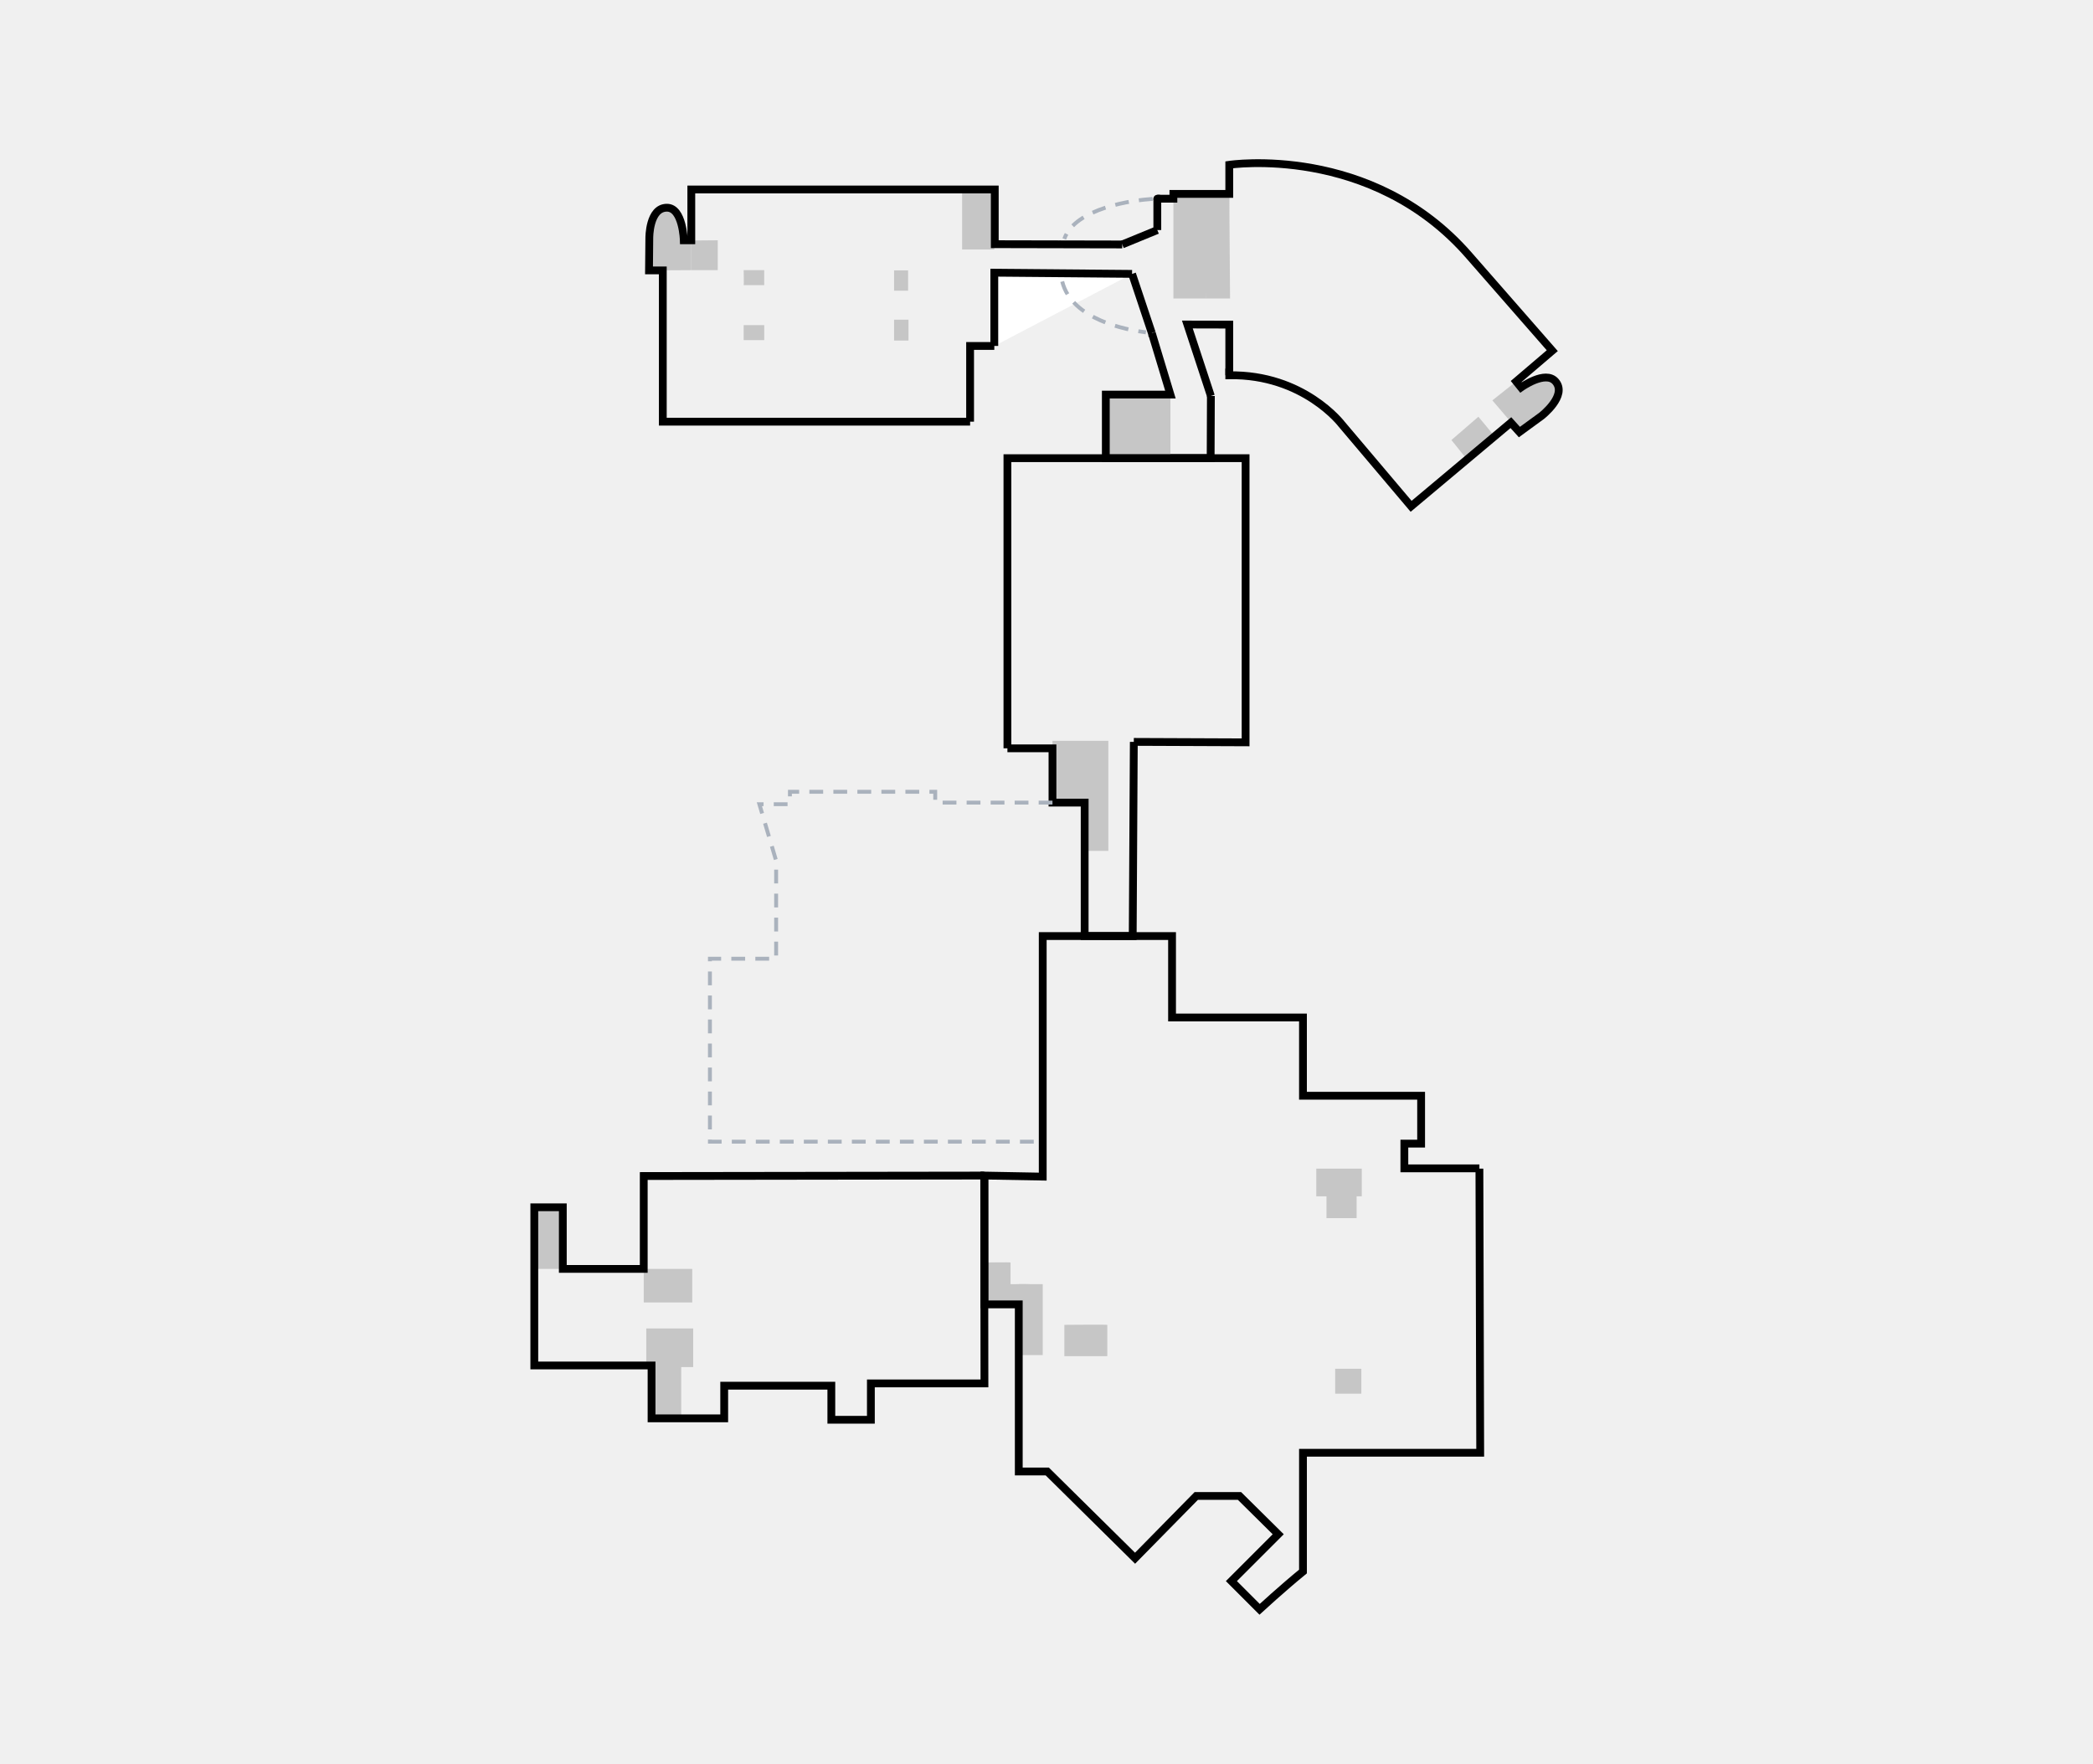
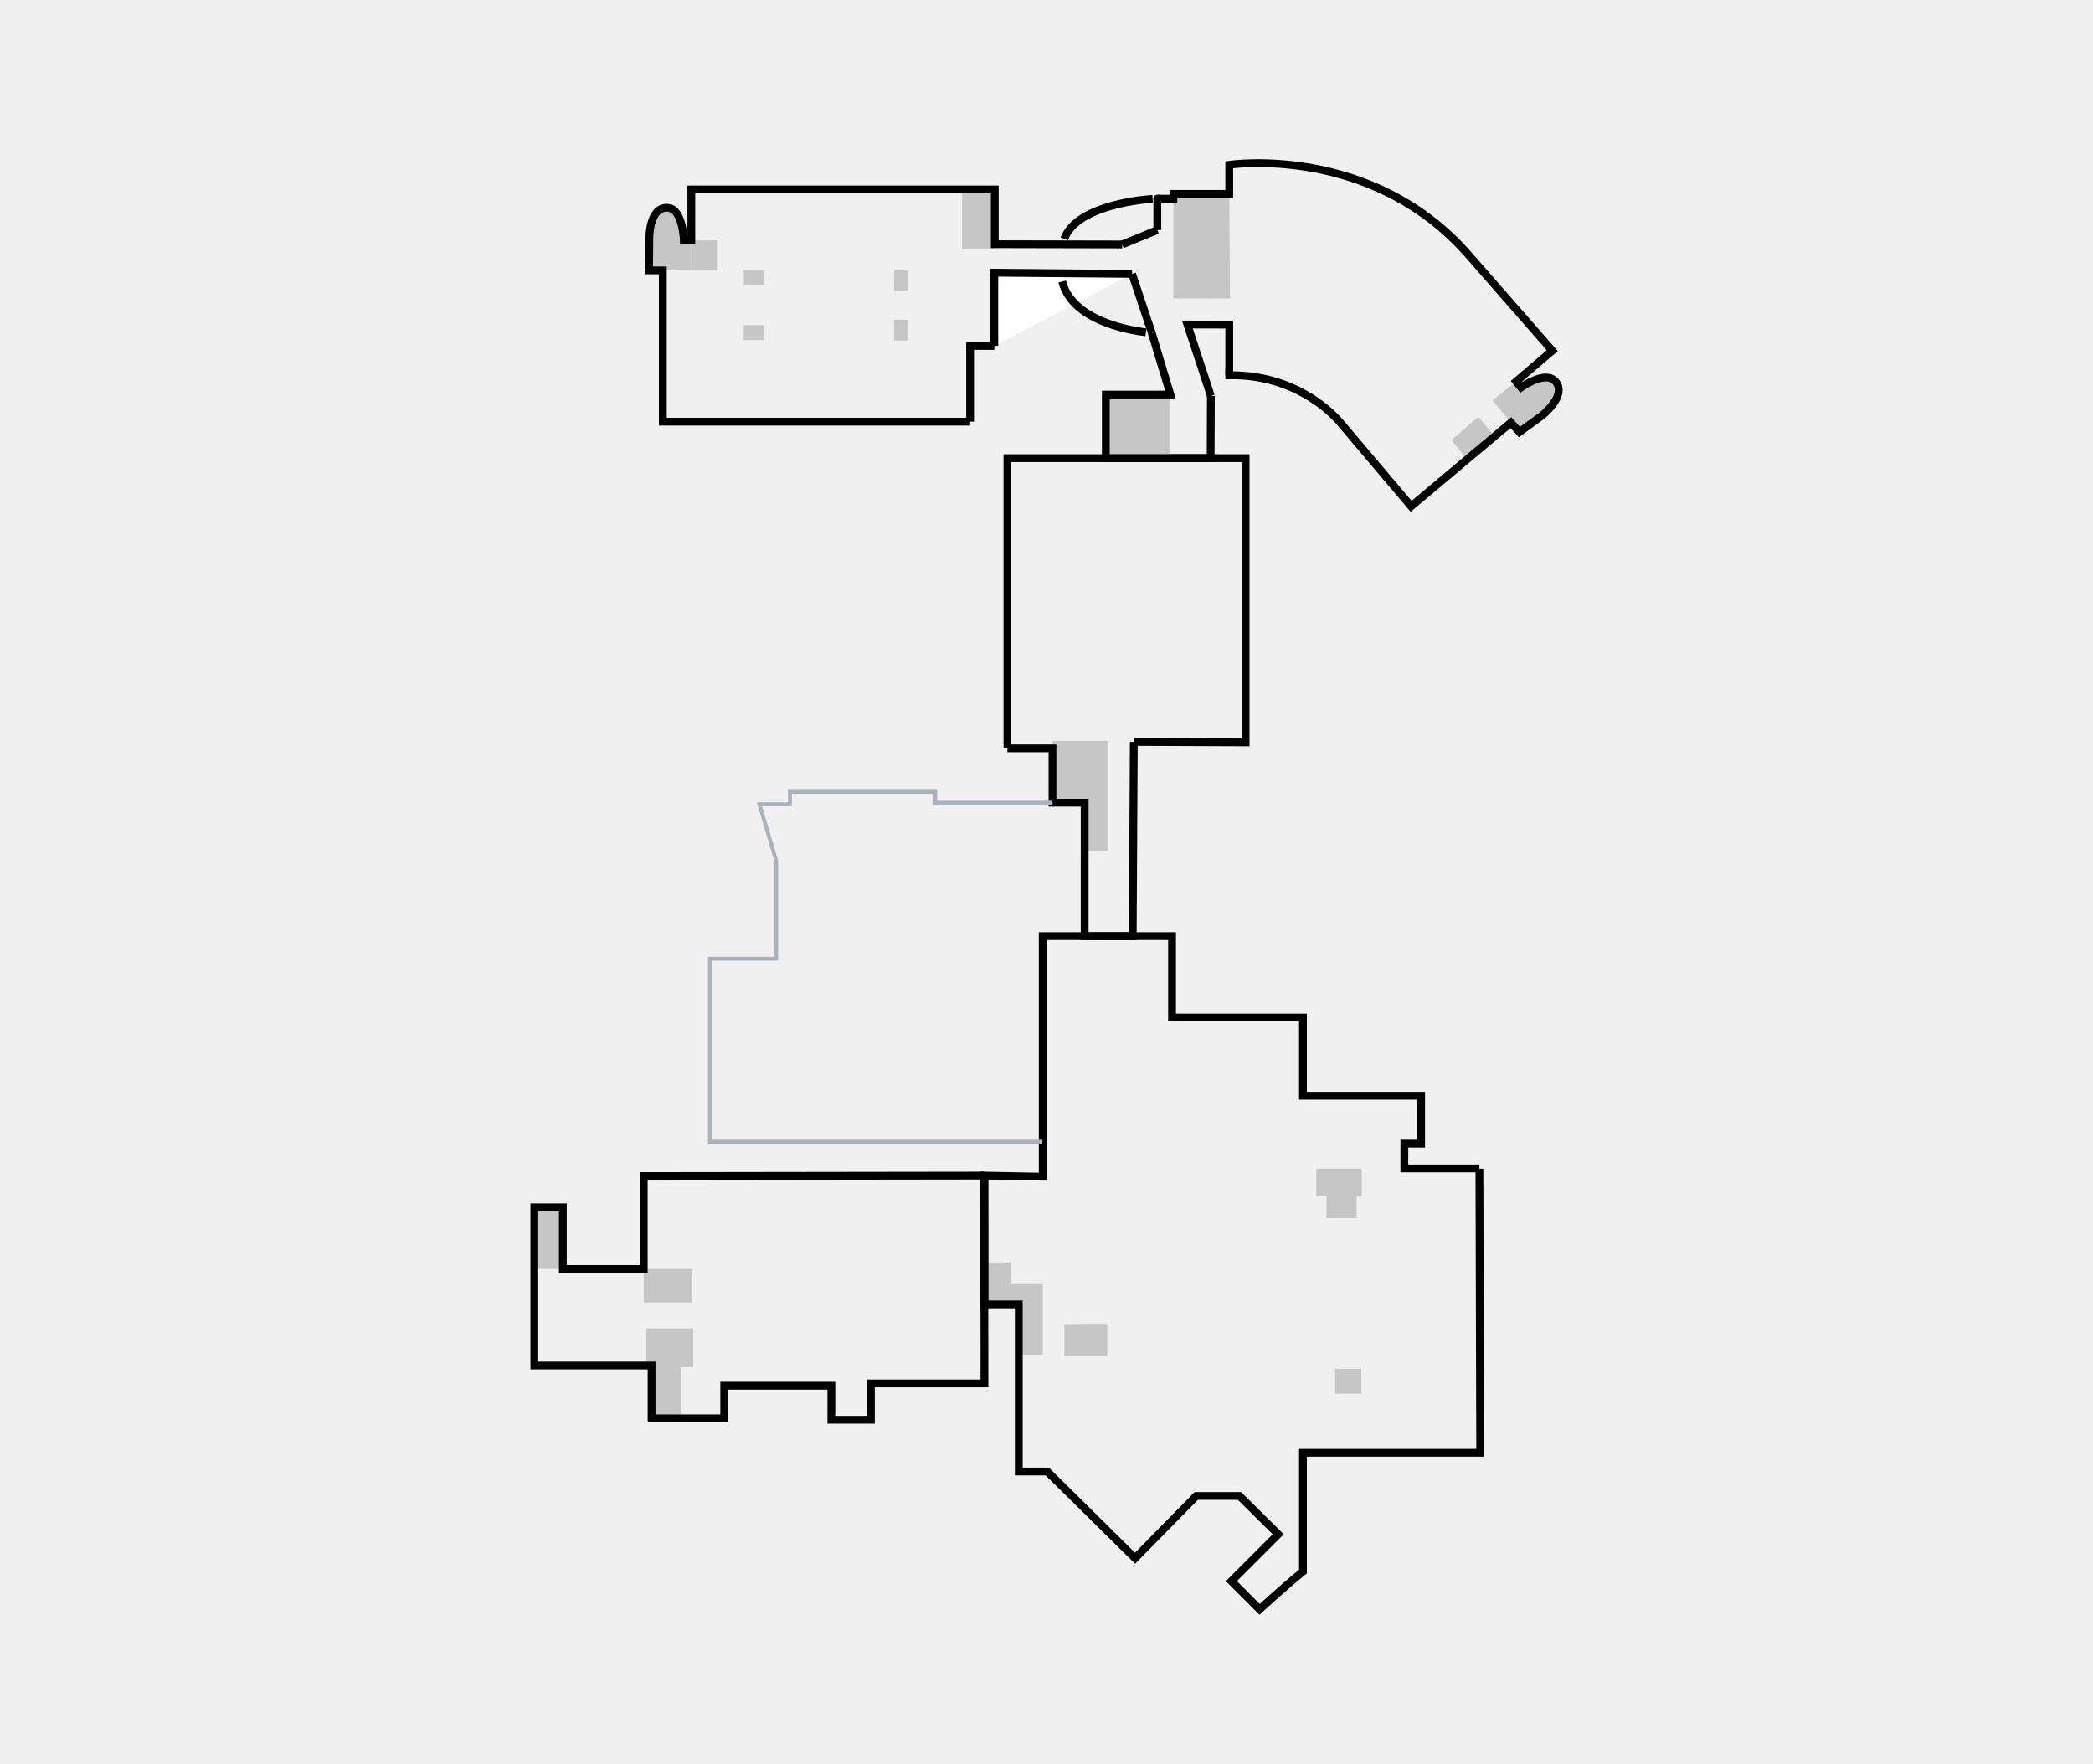
<svg xmlns="http://www.w3.org/2000/svg" viewBox="0 0 6973.28 5874.38">
  <defs>
    <style>
    .cls-1 { stroke: #000; stroke-miterlimit: 10; stroke-width: 26px; fill: none; }
-     .cls-2 { stroke: #aab2bd; stroke-miterlimit: 10; stroke-width: 13px; fill: none; stroke-dasharray: 46 34; }
+     .cls-2 { stroke: #000; stroke-miterlimit: 10; stroke-width: 26px; fill: none; }
    .cls-3 { stroke: #000; stroke-miterlimit: 10; stroke-width: 26px; fill: #fff; }
-     .cls-4 { stroke: #aab2bd; stroke-miterlimit: 10; stroke-width: 13px; fill: none; stroke-dasharray: 46 34; }
-     .cls-5 { stroke: #aab2bd; stroke-miterlimit: 10; stroke-width: 13px; fill: none; stroke-dasharray: 46 34; }
+     .cls-4 { stroke: #000; stroke-miterlimit: 10; stroke-width: 26px; fill: none; }
+     .cls-5 { stroke: #000; stroke-miterlimit: 10; stroke-width: 26px; fill: none; }
    .cls-6 { fill: #c6c6c6; }
+     #LEVEL_3_DASH, #LEVEL_3_DASH * { stroke: #aab2bd !important; stroke-width: 13px !important; stroke-dasharray: 46 34 !important; stroke-linecap: butt !important; }
  </style>
  </defs>
  <g id="east_wing_L1" data-name="east wing L1">
    <g id="Layer_3" data-name="Layer 3">
      <rect class="cls-6" x="3394.26" y="4278.3" width="79.8" height="236.42" />
      <rect class="cls-6" x="4385.45" y="3893.52" width="151.61" height="92.21" />
      <rect class="cls-6" x="4419.45" y="3976.86" width="100.47" height="81.57" />
      <path class="cls-6" d="m3546.16,4518.26v-104.33s143.03-1.18,143.03,0v104.33h-143.03Z" />
      <rect class="cls-6" x="4448.41" y="4560.23" width="87.18" height="83.04" />
      <path class="cls-6" d="m3279.9,4345.02v-138.72s86.88-1.58,86.88,0v138.72h-86.88Z" />
      <path class="cls-6" d="m3343.72,4343.91v-65.28s86.88-.75,86.88,0v65.28h-86.88Z" />
    </g>
    <g id="Layer_2" data-name="Layer 2">
      <path class="cls-1" d="m4928.94,3892.64h-250.02v-82.45h55.85v-159.58h-393.64v-260.66h-436.19v-271.3h-430.88v801.47l-194.16-3.54v429.11h114.36v556.77h94.87l292.57,289.03,203.92-207.46h144.02l129.05,127.66-156.03,156.03,93.98,93.98s77.14-70.92,144.51-125.89v-395.7h590.47l-2.66-946.57" />
    </g>
  </g>
  <g id="PERRY_L3" data-name="PERRY L3">
    <g id="Layer_3-2" data-name="Layer 3">
      <polyline class="cls-6" points="3506.56 2673.95 3506.56 2468.16 3692.77 2468.16 3692.77 2834.8 3613.8 2834.8 3613.8 2673.95" />
    </g>
    <g id="Layer_2-2" data-name="Layer 2">
      <polyline class="cls-1" points="3777.55 2471.74 3773.9 3118.65 3613.75 3118.52 3613.8 2673.95 3506.56 2673.95 3506.56 2493.18 3356.44 2493.18" />
      <polyline class="cls-1" points="3356.44 2493.18 3356.44 1526.55 4149.97 1526.55 4149.97 2473.27 3777.55 2471.74" />
    </g>
  </g>
  <g id="west_wing_L1" data-name="west wing L1">
    <g id="Layer_3-3" data-name="Layer 3">
      <polygon class="cls-6" points="2269.61 4725.43 2269.61 4554.62 2309.44 4554.62 2309.44 4425.94 2153.18 4425.94 2153.18 4549.26 2172.33 4549.26 2172.33 4725.43 2269.61 4725.43" />
      <rect class="cls-6" x="2144.76" y="4227.56" width="161.62" height="111.83" />
      <rect class="cls-6" x="1780.16" y="4022.28" width="94.98" height="205.28" />
    </g>
    <g id="Layer_2-3" data-name="Layer 2">
      <path class="cls-1" d="m3279.14,3916.58l-1134.38,1.53v309.45h-269.62v-205.28h-94.98v526.98h390.64v176.17h242.04v-108.77h356.94v113.53h131.74v-121.19h378.38l-.77-692.43" />
    </g>
  </g>
  <g id="OCC_L2-L4" data-name="OCC L2-L4">
    <g id="Layer_3-4" data-name="Layer 3">
      <polygon class="cls-6" points="2391.31 800.53 2391.31 900.1 2303.23 900.1 2303.23 801.3 2391.31 800.53" />
      <rect class="cls-6" x="3205.53" y="631.25" width="107.23" height="199.91" />
      <path class="cls-6" d="m2477.7,900.1h68.43v49.96s-69.45,0-68.43,0,0-49.96,0-49.96Z" />
      <rect class="cls-6" x="2477.69" y="1083.17" width="68.44" height="50.04" />
      <rect class="cls-6" x="2978.8" y="1065.13" width="48" height="69.45" />
      <rect class="cls-6" x="2978.8" y="900.87" width="46.72" height="67.66" />
      <path class="cls-6" d="m2303.23,801.3h-25.02s-4.09-106.72-56.17-109.28-59.74,94.72-59.74,94.72v114.13l140.94-.77v-98.81h-.01Z" />
    </g>
    <g id="Layer_2-4" data-name="Layer 2">
      <path class="cls-1" d="m3738.99,814.45l-424.7-.9v-182.3h-1011.06v169.28h-25.02s-2.91-108.47-56.17-108.51c-59.74-.05-58.72,101.11-58.72,101.11l-1.02,107.74h45.96v504h1023.83" />
      <polyline class="cls-3" points="3312.76 1152.62 3312.76 908.53 3771.73 912.49" />
      <polyline class="cls-1" points="3312.76 1152.62 3232.08 1152.62 3232.08 1404.87" />
    </g>
  </g>
  <g id="MOB_L2" data-name="MOB L2">
    <g id="Layer_3-5" data-name="Layer 3">
      <polygon class="cls-6" points="3909.46 645.94 3909.46 994.45 4018.99 994.45 4018.99 740.15 4094.31 740.15 4095.59 645.94 3909.46 645.94" />
      <path class="cls-6" d="m4979.35,1453.8c.45-.38-53.73-65.39-53.73-65.39l-89.87,77.62,51.88,64.7,91.72-76.93h0Z" />
      <path class="cls-6" d="m5051.5,1270.96l16.09,19.91s72-61.27,116.17-18.38-43.86,109.97-43.86,109.97l-77.67,57.01-90.09-105.61,79.37-62.9h0Z" />
      <rect class="cls-6" x="3684.27" y="1314.62" width="215.23" height="211.4" />
      <polyline class="cls-6" points="4018.99 994.45 4095.59 994.45 4098.22 994.45 4095.59 645.94 3998.15 720.74 4018.22 987.56" />
    </g>
    <g id="Layer_2-5" data-name="Layer 2">
      <line class="cls-1" x1="4095.59" y1="1228.07" x2="4095.59" y2="1250.27" />
      <polyline class="cls-1" points="3837.46 1109.34 3899.5 1314.62 3684.27 1314.62 3684.27 1526.03 4033.54 1526.03 4034.31 1319.22" />
      <g>
        <path class="cls-1" d="m3534.64,908.53c.19,3.38.48,6.7.86,9.96" />
        <path class="cls-2" d="m3539.02,937.91c31.77,128.1,217.27,161.72,278.7,169.39" />
        <path class="cls-1" d="m3827.51,1108.43c6.38.67,9.95.91,9.95.91" />
      </g>
      <line class="cls-1" x1="3738.99" y1="814.45" x2="3855.84" y2="766.45" />
      <line class="cls-1" x1="3855.84" y1="662.03" x2="3855.84" y2="766.45" />
      <g>
        <path class="cls-1" d="m3855.84,662.03c-4.34,0,12.03,0,3.65,0" />
        <path class="cls-5" d="m3840.17,662.65c-63.61,4.01-257.24,29.67-294.3,133.3" />
        <path class="cls-1" d="m3543.04,805.19c-.82,3.19-1.49,6.46-2.02,9.79" />
      </g>
      <path class="cls-1" d="m4034.31,1319.22l-78.34-238.05,139.61.35v168.77c248.17-3.83,374.55,163.15,374.55,163.15l231.32,273.45,332.43-278.81,28.34,31.4,73.53-53.62s87.57-67.91,46.72-114.89c-33.7-38.75-114.89,19.91-114.89,19.91l-16.09-19.91,120.26-102.64-277.28-317.11c-325.28-373.79-798.89-302.18-798.89-302.18v96.9h-186.13v16.09h-53.61" />
    </g>
    <line class="cls-1" x1="3771.73" y1="912.49" x2="3837.46" y2="1109.34" />
  </g>
  <g id="LEVEL_3_DASH" data-name="LEVEL 3 DASH">
    <polyline class="cls-4" points="3506.56 2673.95 3115.88 2673.95 3115.88 2637.95 2631.8 2637.95 2631.8 2679.32 2530.03 2679.32 2585.84 2867.74 2585.84 3194.05 2365.24 3194.05 2365.24 3803.75 3472.82 3803.75" />
  </g>
</svg>
